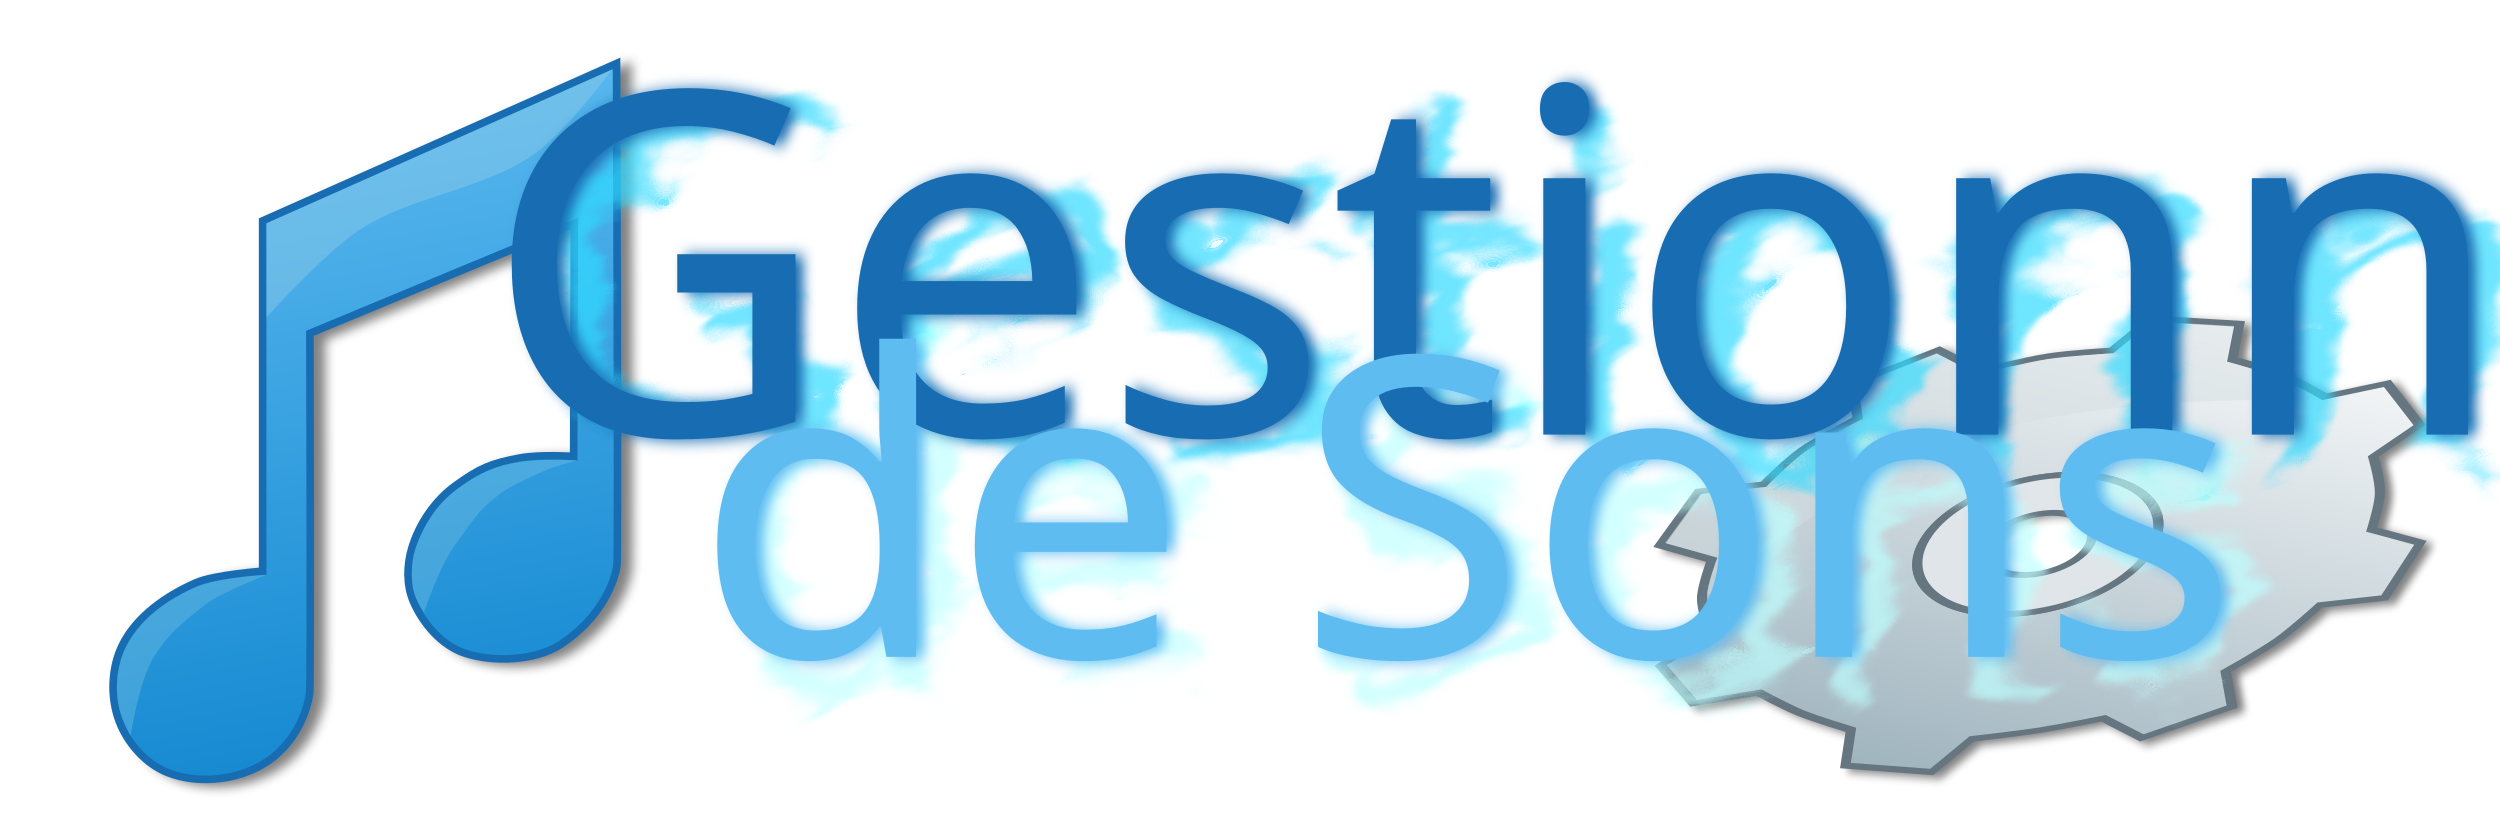
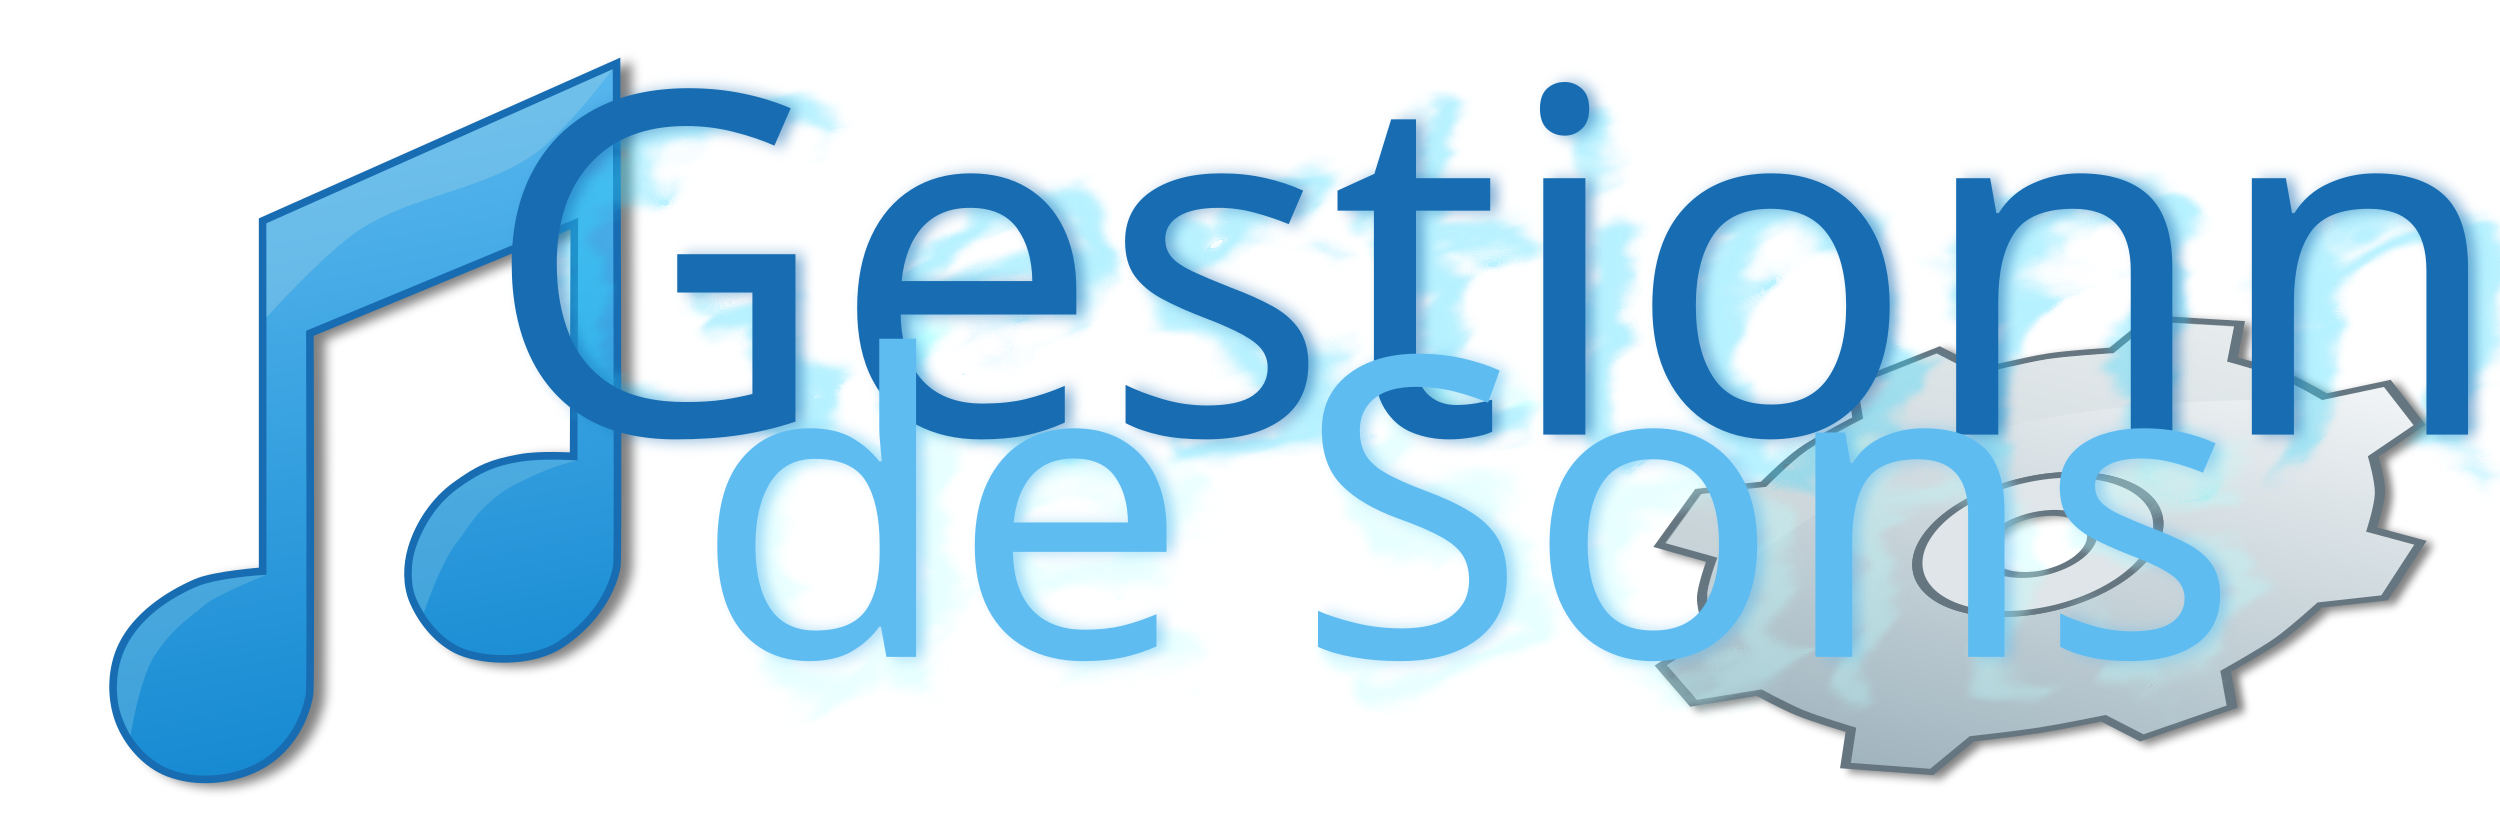
<svg xmlns="http://www.w3.org/2000/svg" xmlns:xlink="http://www.w3.org/1999/xlink" xml:space="preserve" id="svg5" version="1.1" viewBox="0 0 294.94 98.791" height="98.791mm" width="294.94mm">
  <defs id="defs2">
    <linearGradient id="linearGradient5707">
      <stop style="stop-color:#dee4e7;stop-opacity:1;" offset="0" id="stop5703" />
      <stop style="stop-color:#e1e7ea;stop-opacity:1;" offset="1" id="stop5705" />
    </linearGradient>
    <linearGradient id="linearGradient2544">
      <stop style="stop-color:#98aeb9;stop-opacity:1;" offset="0" id="stop2540" />
      <stop style="stop-color:#ffffff;stop-opacity:1;" offset="1" id="stop2542" />
    </linearGradient>
    <filter style="color-interpolation-filters:sRGB" id="filter19320" x="-0.033" y="-0.026" width="1.089" height="1.055">
      <feFlood flood-opacity="0.498" flood-color="rgb(0,0,0)" result="flood" id="feFlood19310" />
      <feComposite in="flood" in2="SourceGraphic" operator="in" result="composite1" id="feComposite19312" />
      <feGaussianBlur in="composite1" stdDeviation="0.7" result="blur" id="feGaussianBlur19314" />
      <feOffset dx="1.5" dy="0.5" result="offset" id="feOffset19316" />
      <feComposite in="SourceGraphic" in2="offset" operator="over" result="composite2" id="feComposite19318" />
    </filter>
    <filter style="color-interpolation-filters:sRGB" id="filter19320-1" x="-0.033" y="-0.026" width="1.089" height="1.055">
      <feFlood flood-opacity="0.498" flood-color="rgb(0,0,0)" result="flood" id="feFlood19310-9" />
      <feComposite in="flood" in2="SourceGraphic" operator="in" result="composite1" id="feComposite19312-0" />
      <feGaussianBlur in="composite1" stdDeviation="0.7" result="blur" id="feGaussianBlur19314-4" />
      <feOffset dx="1.5" dy="0.5" result="offset" id="feOffset19316-4" />
      <feComposite in="SourceGraphic" in2="offset" operator="over" result="composite2" id="feComposite19318-3" />
    </filter>
    <filter style="color-interpolation-filters:sRGB" id="filter19320-5" x="-0.033" y="-0.026" width="1.089" height="1.055">
      <feFlood flood-opacity="0.498" flood-color="rgb(0,0,0)" result="flood" id="feFlood19310-7" />
      <feComposite in="flood" in2="SourceGraphic" operator="in" result="composite1" id="feComposite19312-7" />
      <feGaussianBlur in="composite1" stdDeviation="0.7" result="blur" id="feGaussianBlur19314-8" />
      <feOffset dx="1.5" dy="0.5" result="offset" id="feOffset19316-9" />
      <feComposite in="SourceGraphic" in2="offset" operator="over" result="composite2" id="feComposite19318-2" />
    </filter>
    <linearGradient xlink:href="#linearGradient2544" id="linearGradient2546" x1="39.768" y1="94.449" x2="60.672" y2="5.377" gradientUnits="userSpaceOnUse" />
    <linearGradient id="linearGradient2511">
      <stop style="stop-color:#5fbcf1;stop-opacity:1;" offset="0" id="stop2507" />
      <stop style="stop-color:#1287d0;stop-opacity:1;" offset="1" id="stop2509" />
    </linearGradient>
    <filter style="color-interpolation-filters:sRGB" id="filter19320-6" x="-0.033" y="-0.026" width="1.089" height="1.055">
      <feFlood flood-opacity="0.498" flood-color="rgb(0,0,0)" result="flood" id="feFlood19310-8" />
      <feComposite in="flood" in2="SourceGraphic" operator="in" result="composite1" id="feComposite19312-8" />
      <feGaussianBlur in="composite1" stdDeviation="0.7" result="blur" id="feGaussianBlur19314-3" />
      <feOffset dx="1.5" dy="0.5" result="offset" id="feOffset19316-0" />
      <feComposite in="SourceGraphic" in2="offset" operator="over" result="composite2" id="feComposite19318-1" />
    </filter>
    <linearGradient xlink:href="#linearGradient5707" id="linearGradient5664" gradientUnits="userSpaceOnUse" x1="39.768" y1="94.449" x2="60.672" y2="5.377" gradientTransform="translate(6.4680841e-5,-7.4282174e-5)" />
    <filter style="color-interpolation-filters:sRGB" id="filter19320-6-2" x="-0.033" y="-0.026" width="1.089" height="1.055">
      <feFlood flood-opacity="0.498" flood-color="rgb(0,0,0)" result="flood" id="feFlood19310-8-3" />
      <feComposite in="flood" in2="SourceGraphic" operator="in" result="composite1" id="feComposite19312-8-1" />
      <feGaussianBlur in="composite1" stdDeviation="0.7" result="blur" id="feGaussianBlur19314-3-0" />
      <feOffset dx="1.5" dy="0.5" result="offset" id="feOffset19316-0-3" />
      <feComposite in="SourceGraphic" in2="offset" operator="over" result="composite2" id="feComposite19318-1-9" />
    </filter>
    <filter style="color-interpolation-filters:sRGB" id="filter19320-6-5" x="-0.033" y="-0.026" width="1.089" height="1.055">
      <feFlood flood-opacity="0.498" flood-color="rgb(0,0,0)" result="flood" id="feFlood19310-8-8" />
      <feComposite in="flood" in2="SourceGraphic" operator="in" result="composite1" id="feComposite19312-8-2" />
      <feGaussianBlur in="composite1" stdDeviation="0.7" result="blur" id="feGaussianBlur19314-3-2" />
      <feOffset dx="1.5" dy="0.5" result="offset" id="feOffset19316-0-5" />
      <feComposite in="SourceGraphic" in2="offset" operator="over" result="composite2" id="feComposite19318-1-0" />
    </filter>
    <filter style="color-interpolation-filters:sRGB" id="filter6115" x="-0.028" y="-0.029" width="1.076" height="1.064">
      <feFlood flood-opacity="0.498" flood-color="rgb(0,0,0)" result="flood" id="feFlood6105" />
      <feComposite in="flood" in2="SourceGraphic" operator="in" result="composite1" id="feComposite6107" />
      <feGaussianBlur in="composite1" stdDeviation="0.7" result="blur" id="feGaussianBlur6109" />
      <feOffset dx="1.5" dy="0.5" result="offset" id="feOffset6111" />
      <feComposite in="SourceGraphic" in2="offset" operator="over" result="composite2" id="feComposite6113" />
    </filter>
    <linearGradient xlink:href="#linearGradient2511" id="linearGradient2513" x1="47.833" y1="-1.244" x2="66.713" y2="94.3" gradientUnits="userSpaceOnUse" />
    <filter style="color-interpolation-filters:sRGB" id="filter19320-7" x="-0.033" y="-0.026" width="1.089" height="1.055">
      <feFlood flood-opacity="0.498" flood-color="rgb(0,0,0)" result="flood" id="feFlood19310-0" />
      <feComposite in="flood" in2="SourceGraphic" operator="in" result="composite1" id="feComposite19312-4" />
      <feGaussianBlur in="composite1" stdDeviation="0.7" result="blur" id="feGaussianBlur19314-9" />
      <feOffset dx="1.5" dy="0.5" result="offset" id="feOffset19316-3" />
      <feComposite in="SourceGraphic" in2="offset" operator="over" result="composite2" id="feComposite19318-32" />
    </filter>
    <filter style="color-interpolation-filters:sRGB" id="filter7155" x="-0.028" y="-0.029" width="1.07" height="1.064">
      <feFlood flood-opacity="0.498" flood-color="rgb(0,0,0)" result="flood" id="feFlood7145" />
      <feComposite in="flood" in2="SourceGraphic" operator="in" result="composite1" id="feComposite7147" />
      <feGaussianBlur in="composite1" stdDeviation="0.7" result="blur" id="feGaussianBlur7149" />
      <feOffset dx="1" dy="0.5" result="offset" id="feOffset7151" />
      <feComposite in="SourceGraphic" in2="offset" operator="over" result="composite2" id="feComposite7153" />
    </filter>
    <filter style="color-interpolation-filters:sRGB" id="filter8401" x="-0.121" y="-0.118" width="1.315" height="1.272">
      <feFlood flood-opacity="0.498" flood-color="rgb(0,0,0)" result="flood" id="feFlood8391" />
      <feComposite in="flood" in2="SourceGraphic" operator="in" result="composite1" id="feComposite8393" />
      <feGaussianBlur in="composite1" stdDeviation="0.7" result="blur" id="feGaussianBlur8395" />
      <feOffset dx="1" dy="0.5" result="offset" id="feOffset8397" />
      <feComposite in="SourceGraphic" in2="offset" operator="over" result="composite2" id="feComposite8399" />
    </filter>
    <linearGradient xlink:href="#linearGradient5707" id="linearGradient213" gradientUnits="userSpaceOnUse" gradientTransform="translate(6.4680841e-5,-7.4282174e-5)" x1="39.768" y1="94.449" x2="60.672" y2="5.377" />
    <filter style="color-interpolation-filters:sRGB" id="filter2790" x="-0.029" y="-0.055" width="1.059" height="1.109">
      <feGaussianBlur result="result1" in="SourceGraphic" stdDeviation="1.3" id="feGaussianBlur2778" />
      <feTurbulence result="result0" numOctaves="4" baseFrequency="0.034" id="feTurbulence2780" />
      <feDisplacementMap result="result2" scale="19.6" yChannelSelector="G" xChannelSelector="R" in="result1" in2="result0" id="feDisplacementMap2782" />
      <feColorMatrix values="2 0 0 0 0 0 2 0 0 0 0 0 2 0 0 0 0 0 0.7 0" result="result3" id="feColorMatrix2784" />
      <feGaussianBlur result="result4" in="SourceGraphic" stdDeviation="1.1" id="feGaussianBlur2786" />
      <feComposite in="result4" in2="result3" id="feComposite2788" />
    </filter>
  </defs>
  <g id="layer1" transform="translate(-118.7426,2.619159)" />
  <g id="layer3" transform="translate(-118.7426,2.619159)">
    <g id="g5614" transform="matrix(1.109009,0.08259476,-0.4750973,0.6916535,328.1026,22.47933)">
      <path id="path1037" style="fill:url(#linearGradient2546);fill-opacity:1;stroke:#667681;stroke-width:1;stroke-dasharray:none;stroke-opacity:1;filter:url(#filter7155)" d="m 54.772,12.413 -9.371,0.201 -1.733,5.665 c 0,0 -4.117,0.92 -6.059,1.717 -2.052,0.843 -5.832,3.208 -5.832,3.208 l -5.676,-2.921 -6.362,6.564 2.938,5.458 c 0,0 -2.556,3.747 -3.406,5.832 -0.786,1.928 -1.519,6.059 -1.519,6.059 l -6.084,1.95 -0.201,9.171 6.285,1.75 c 0,0 0.811,4.195 1.618,6.158 0.839,2.04 3.307,5.732 3.307,5.732 l -2.737,5.861 5.96,5.759 5.877,-2.519 c 0,0 3.696,2.005 5.633,2.812 2.032,0.846 6.257,2.114 6.257,2.114 l 1.934,5.866 h 9.17 l 1.766,-5.866 c 0,0 4.215,-1.363 6.257,-2.213 1.924,-0.801 5.633,-2.712 5.633,-2.712 l 5.241,2.72 6.966,-6.161 -3.106,-5.66 c 0,0 2.287,-3.751 3.109,-5.732 0.832,-2.006 1.816,-6.158 1.816,-6.158 l 6.051,-1.951 -0.201,-9.371 -5.85,-1.548 c 0,0 -0.92,-4.117 -1.717,-6.059 -0.843,-2.052 -3.208,-5.832 -3.208,-5.832 l 2.503,-5.66 -6.162,-6.362 -5.442,2.921 c 0,0 -3.611,-2.108 -5.535,-2.911 -2.051,-0.856 -6.356,-2.014 -6.356,-2.014 z m -5.079,26.436 c 6.507,-1.2e-5 11.782,5.275 11.782,11.782 1.3e-5,6.507 -5.275,11.782 -11.782,11.782 -6.507,1.3e-5 -11.782,-5.275 -11.782,-11.782 -1.2e-5,-6.507 5.275,-11.782 11.782,-11.782 z" />
      <path id="path8022" style="fill:url(#linearGradient213);fill-opacity:1;stroke:none;stroke-width:1;stroke-dasharray:none;stroke-opacity:1;filter:url(#filter8401)" d="m 50.204,42.921 c -2.175,0.082 -6.422,2.681 -7.526,4.624 -1.104,1.943 0.146,9.579 6.654,9.579 6.507,1.2e-5 6.372,-3.251 6.828,-5.379 0.156,-2.392 -0.673,-8.977 -5.956,-8.823 z m -0.481,2.368 c 2.907,-5e-6 5.263,2.356 5.263,5.263 9e-6,2.907 -2.356,5.263 -5.263,5.263 -2.907,6e-6 -5.263,-2.356 -5.263,-5.263 -4e-6,-2.907 2.356,-5.263 5.263,-5.263 z" />
      <path id="path5630" style="fill:url(#linearGradient5664);fill-opacity:1;stroke:#667681;stroke-width:1;stroke-dasharray:none;stroke-opacity:1" d="m 49.693,38.848 c -6.507,-1.3e-5 -11.782,5.275 -11.782,11.782 -1e-5,6.507 5.275,11.782 11.782,11.782 6.507,1.2e-5 11.782,-5.275 11.782,-11.782 1e-5,-6.507 -5.275,-11.782 -11.782,-11.782 z m 0.031,6.441 c 2.907,-5e-6 5.263,2.356 5.263,5.263 9e-6,2.907 -2.356,5.263 -5.263,5.263 -2.907,6e-6 -5.263,-2.356 -5.263,-5.263 -4e-6,-2.907 2.356,-5.263 5.263,-5.263 z" />
      <path id="path1037-5" style="fill:#d5dde1;fill-opacity:0.442;stroke:none;stroke-width:2.691;stroke-opacity:0.219" d="m 54.358,12.831 -8.542,0.23 -1.654,5.61 c 0,0 -5.102,1.243 -6.879,2.036 -1.962,0.875 -5.527,3.107 -5.527,3.107 l -5.608,-2.953 -5.788,6.001 2.966,5.416 c 0,0 -2.714,3.964 -3.537,5.983 -0.761,1.867 -1.575,6.399 -1.575,6.399 l -6.15,1.905 -0.194,8.348 6.331,1.704 c 0,0 0.879,4.94 1.602,6.346 0,0 4.261,-17.946 14.726,-28.078 10.079,-9.758 33.957,-11.066 33.957,-11.066 0,0 -4.121,-2.396 -5.983,-3.174 -1.986,-0.829 -6.435,-1.933 -6.435,-1.933 z" />
    </g>
  </g>
  <g id="layer2-8" transform="matrix(0.7700351,0,0,0.7700351,-146.6027,-5.606844)" style="display:inline">
    <g id="g6403" transform="translate(92.53804,-3.652817)">
      <path style="fill:url(#linearGradient2513);fill-opacity:1;stroke:#186db2;stroke-width:1;stroke-dasharray:none;stroke-opacity:1;filter:url(#filter19320-7)" d="M 32.487,23.457 78.938,2.746 c 0,0 0.242,64.09 0.061,65.953 -0.181,1.863 -1.864,6.913 -7.463,10.541 -3.278,2.124 -8.73,2.332 -12.446,1.129 -3.058,-0.99 -5.545,-3.867 -6.818,-6.818 -0.928,-2.151 -0.878,-4.78 -0.207,-7.025 0.964,-3.222 3.056,-6.299 5.785,-8.264 3.148,-2.266 4.569,-2.882 8.381,-3.598 2.684,-0.504 7.079,-0.207 7.079,-0.207 L 73.395,23.82 38.691,38.257 c 0,0 0.133,46.222 -0.035,47.434 -0.169,1.212 -1.302,6.691 -6.632,9.554 -3.527,1.895 -8.256,2.289 -11.983,0.826 -2.903,-1.139 -5.317,-3.896 -6.405,-6.818 -1.154,-3.101 -1.037,-6.943 0.413,-9.917 1.863,-3.82 5.815,-6.564 9.71,-8.264 2.415,-1.054 8.728,-1.514 8.728,-1.514 z" id="path380" transform="matrix(1.167256,0,0,1.164306,100.164,17.45553)" />
      <path style="fill:#6ebce1;fill-opacity:0.437;stroke:none;stroke-width:1.166;stroke-dasharray:none;stroke-opacity:1" d="m 138.615,99.017 c 0,0 -7.228,0.241 -11.285,2.095 -3.509,1.603 -6.459,3.607 -8.766,6.693 -1.322,1.769 -2.209,3.739 -2.575,5.914 -0.28,1.661 -0.302,3.324 -0.043,4.988 0.349,2.241 1.901,4.924 1.901,4.924 0,0 1.342,-8.63 3.678,-12.248 2.352,-3.643 4.454,-5.201 7.858,-7.892 2.029,-1.603 9.232,-4.473 9.232,-4.473 z" id="path30629" />
      <path style="fill:#6ebce1;fill-opacity:0.437;stroke:none;stroke-width:1.166;stroke-dasharray:none;stroke-opacity:1" d="m 186.25,81.493 c 0,0 -7.876,-0.571 -12.069,0.952 -3.75,1.362 -7.393,3.727 -9.7,6.813 -1.322,1.769 -2.992,5.001 -3.359,7.177 -0.28,1.661 -0.312,4.238 0.319,5.8 0.59,1.459 1.359,2.518 1.359,2.518 0,0 2.399,-7.255 5.004,-10.685 2.653,-3.493 2.946,-4.57 6.351,-7.26 2.029,-1.603 5.892,-3.208 7.514,-3.902 1.469,-0.628 4.582,-1.413 4.582,-1.413 z" id="path30629-5" />
      <path style="fill:#91cce8;fill-opacity:0.437;stroke:none;stroke-width:1.166;stroke-dasharray:none;stroke-opacity:1" d="m 138.667,45.157 53.018,-23.612 c 0,0 -7.073,9.486 -11.817,12.87 -7.993,5.702 -18.821,6.368 -27.01,11.787 -5.402,3.574 -14.183,13.351 -14.183,13.351 z" id="path33687" />
    </g>
  </g>
  <g id="layer2" transform="translate(-118.7426,2.619159)">
    <g id="g1381" style="fill:#186db2;fill-opacity:1;filter:url(#filter2790)" transform="matrix(1.109009,0.08259476,-0.4750973,0.6916535,52.57605,31.83176)">
-       <text xml:space="preserve" style="font-style:normal;font-variant:normal;font-weight:normal;font-stretch:normal;font-size:62.86px;font-family:Teko;-inkscape-font-specification:'Teko, @wght=400';font-variant-ligatures:normal;font-variant-caps:normal;font-variant-numeric:normal;font-variant-east-asian:normal;font-variation-settings:'wght' 400;fill:#186db2;fill-opacity:1;stroke:none;stroke-width:1" x="138.133" y="18.881" id="text408" transform="matrix(0.7702695,-0.09198281,0.5290988,1.235064,0,0)">
+       <text xml:space="preserve" style="font-style:normal;font-variant:normal;font-weight:normal;font-stretch:normal;font-size:62.86px;font-family:Teko;-inkscape-font-specification:'Teko, @wght=400';font-variant-ligatures:normal;font-variant-caps:normal;font-variant-numeric:normal;font-variant-east-asian:normal;font-variation-settings:'wght' 400;fill:#186db2;fill-opacity:0.5;stroke:none;stroke-width:1" x="138.133" y="18.881" id="text408" transform="matrix(0.7702695,-0.09198281,0.5290988,1.235064,0,0)">
        <tspan id="tspan377" x="138.133" y="18.881">Gestionnaire</tspan>
      </text>
-       <text xml:space="preserve" style="font-style:normal;font-variant:normal;font-weight:normal;font-stretch:normal;font-size:49.389px;font-family:'Dancing Script';-inkscape-font-specification:'Dancing Script, @wght=400';font-variant-ligatures:normal;font-variant-caps:normal;font-variant-numeric:normal;font-variant-east-asian:normal;font-variation-settings:'wght' 400;fill:#5fbcf1;fill-opacity:1;stroke:none;stroke-width:0.898;stroke-dasharray:none;stroke-opacity:1" x="190.333" y="77.821" id="text1067" transform="matrix(0.8578214,-0.1024379,0.5892382,1.375446,-55.86325,-43.41849)">
-         <tspan id="tspan1065" style="font-style:normal;font-variant:normal;font-weight:normal;font-stretch:normal;font-size:49.389px;font-family:'Dancing Script';-inkscape-font-specification:'Dancing Script, @wght=400';font-variant-ligatures:normal;font-variant-caps:normal;font-variant-numeric:normal;font-variant-east-asian:normal;font-variation-settings:'wght' 400;fill:#5fbcf1;fill-opacity:1;stroke:none;stroke-width:0.898;stroke-dasharray:none;stroke-opacity:1" x="190.333" y="77.821">de Sons</tspan>
+       <text xml:space="preserve" style="font-style:normal;font-variant:normal;font-weight:normal;font-stretch:normal;font-size:49.389px;font-family:'Dancing Script';-inkscape-font-specification:'Dancing Script, @wght=400';font-variant-ligatures:normal;font-variant-caps:normal;font-variant-numeric:normal;font-variant-east-asian:normal;font-variation-settings:'wght' 400;fill:#5fbcf1;fill-opacity:0.5;stroke:none;stroke-width:0.898;stroke-dasharray:none;stroke-opacity:1" x="190.333" y="77.821" id="text1067" transform="matrix(0.8578214,-0.1024379,0.5892382,1.375446,-55.86325,-43.41849)">
+         <tspan id="tspan1065" style="font-style:normal;font-variant:normal;font-weight:normal;font-stretch:normal;font-size:49.389px;font-family:'Dancing Script';-inkscape-font-specification:'Dancing Script, @wght=400';font-variant-ligatures:normal;font-variant-caps:normal;font-variant-numeric:normal;font-variant-east-asian:normal;font-variation-settings:'wght' 400;fill:#5fbcf1;fill-opacity:0.5;stroke:none;stroke-width:0.898;stroke-dasharray:none;stroke-opacity:1" x="190.333" y="77.821">de Sons</tspan>
      </text>
    </g>
    <g id="g1381-0" style="fill:#186db2;fill-opacity:1" transform="matrix(1.109009,0.08259476,-0.4750973,0.6916535,51.63978,31.69996)">
      <text xml:space="preserve" style="font-style:normal;font-variant:normal;font-weight:normal;font-stretch:normal;font-size:62.86px;font-family:Teko;-inkscape-font-specification:'Teko, @wght=400';font-variant-ligatures:normal;font-variant-caps:normal;font-variant-numeric:normal;font-variant-east-asian:normal;font-variation-settings:'wght' 400;fill:#186db2;fill-opacity:1;stroke:none;stroke-width:1" x="138.133" y="18.881" id="text408-5" transform="matrix(0.7702695,-0.09198281,0.5290988,1.235064,0,0)">
        <tspan id="tspan377-0" x="138.133" y="18.881">Gestionnaire</tspan>
      </text>
      <text xml:space="preserve" style="font-style:normal;font-variant:normal;font-weight:normal;font-stretch:normal;font-size:49.389px;font-family:'Dancing Script';-inkscape-font-specification:'Dancing Script, @wght=400';font-variant-ligatures:normal;font-variant-caps:normal;font-variant-numeric:normal;font-variant-east-asian:normal;font-variation-settings:'wght' 400;fill:#5fbcf1;fill-opacity:1;stroke:none;stroke-width:0.898;stroke-dasharray:none;stroke-opacity:1" x="190.333" y="77.821" id="text1067-6" transform="matrix(0.8578214,-0.1024379,0.5892382,1.375446,-55.86325,-43.41849)">
        <tspan id="tspan1065-8" style="font-style:normal;font-variant:normal;font-weight:normal;font-stretch:normal;font-size:49.389px;font-family:'Dancing Script';-inkscape-font-specification:'Dancing Script, @wght=400';font-variant-ligatures:normal;font-variant-caps:normal;font-variant-numeric:normal;font-variant-east-asian:normal;font-variation-settings:'wght' 400;fill:#5fbcf1;fill-opacity:1;stroke:none;stroke-width:0.898;stroke-dasharray:none;stroke-opacity:1" x="190.333" y="77.821">de Sons</tspan>
      </text>
    </g>
  </g>
</svg>
